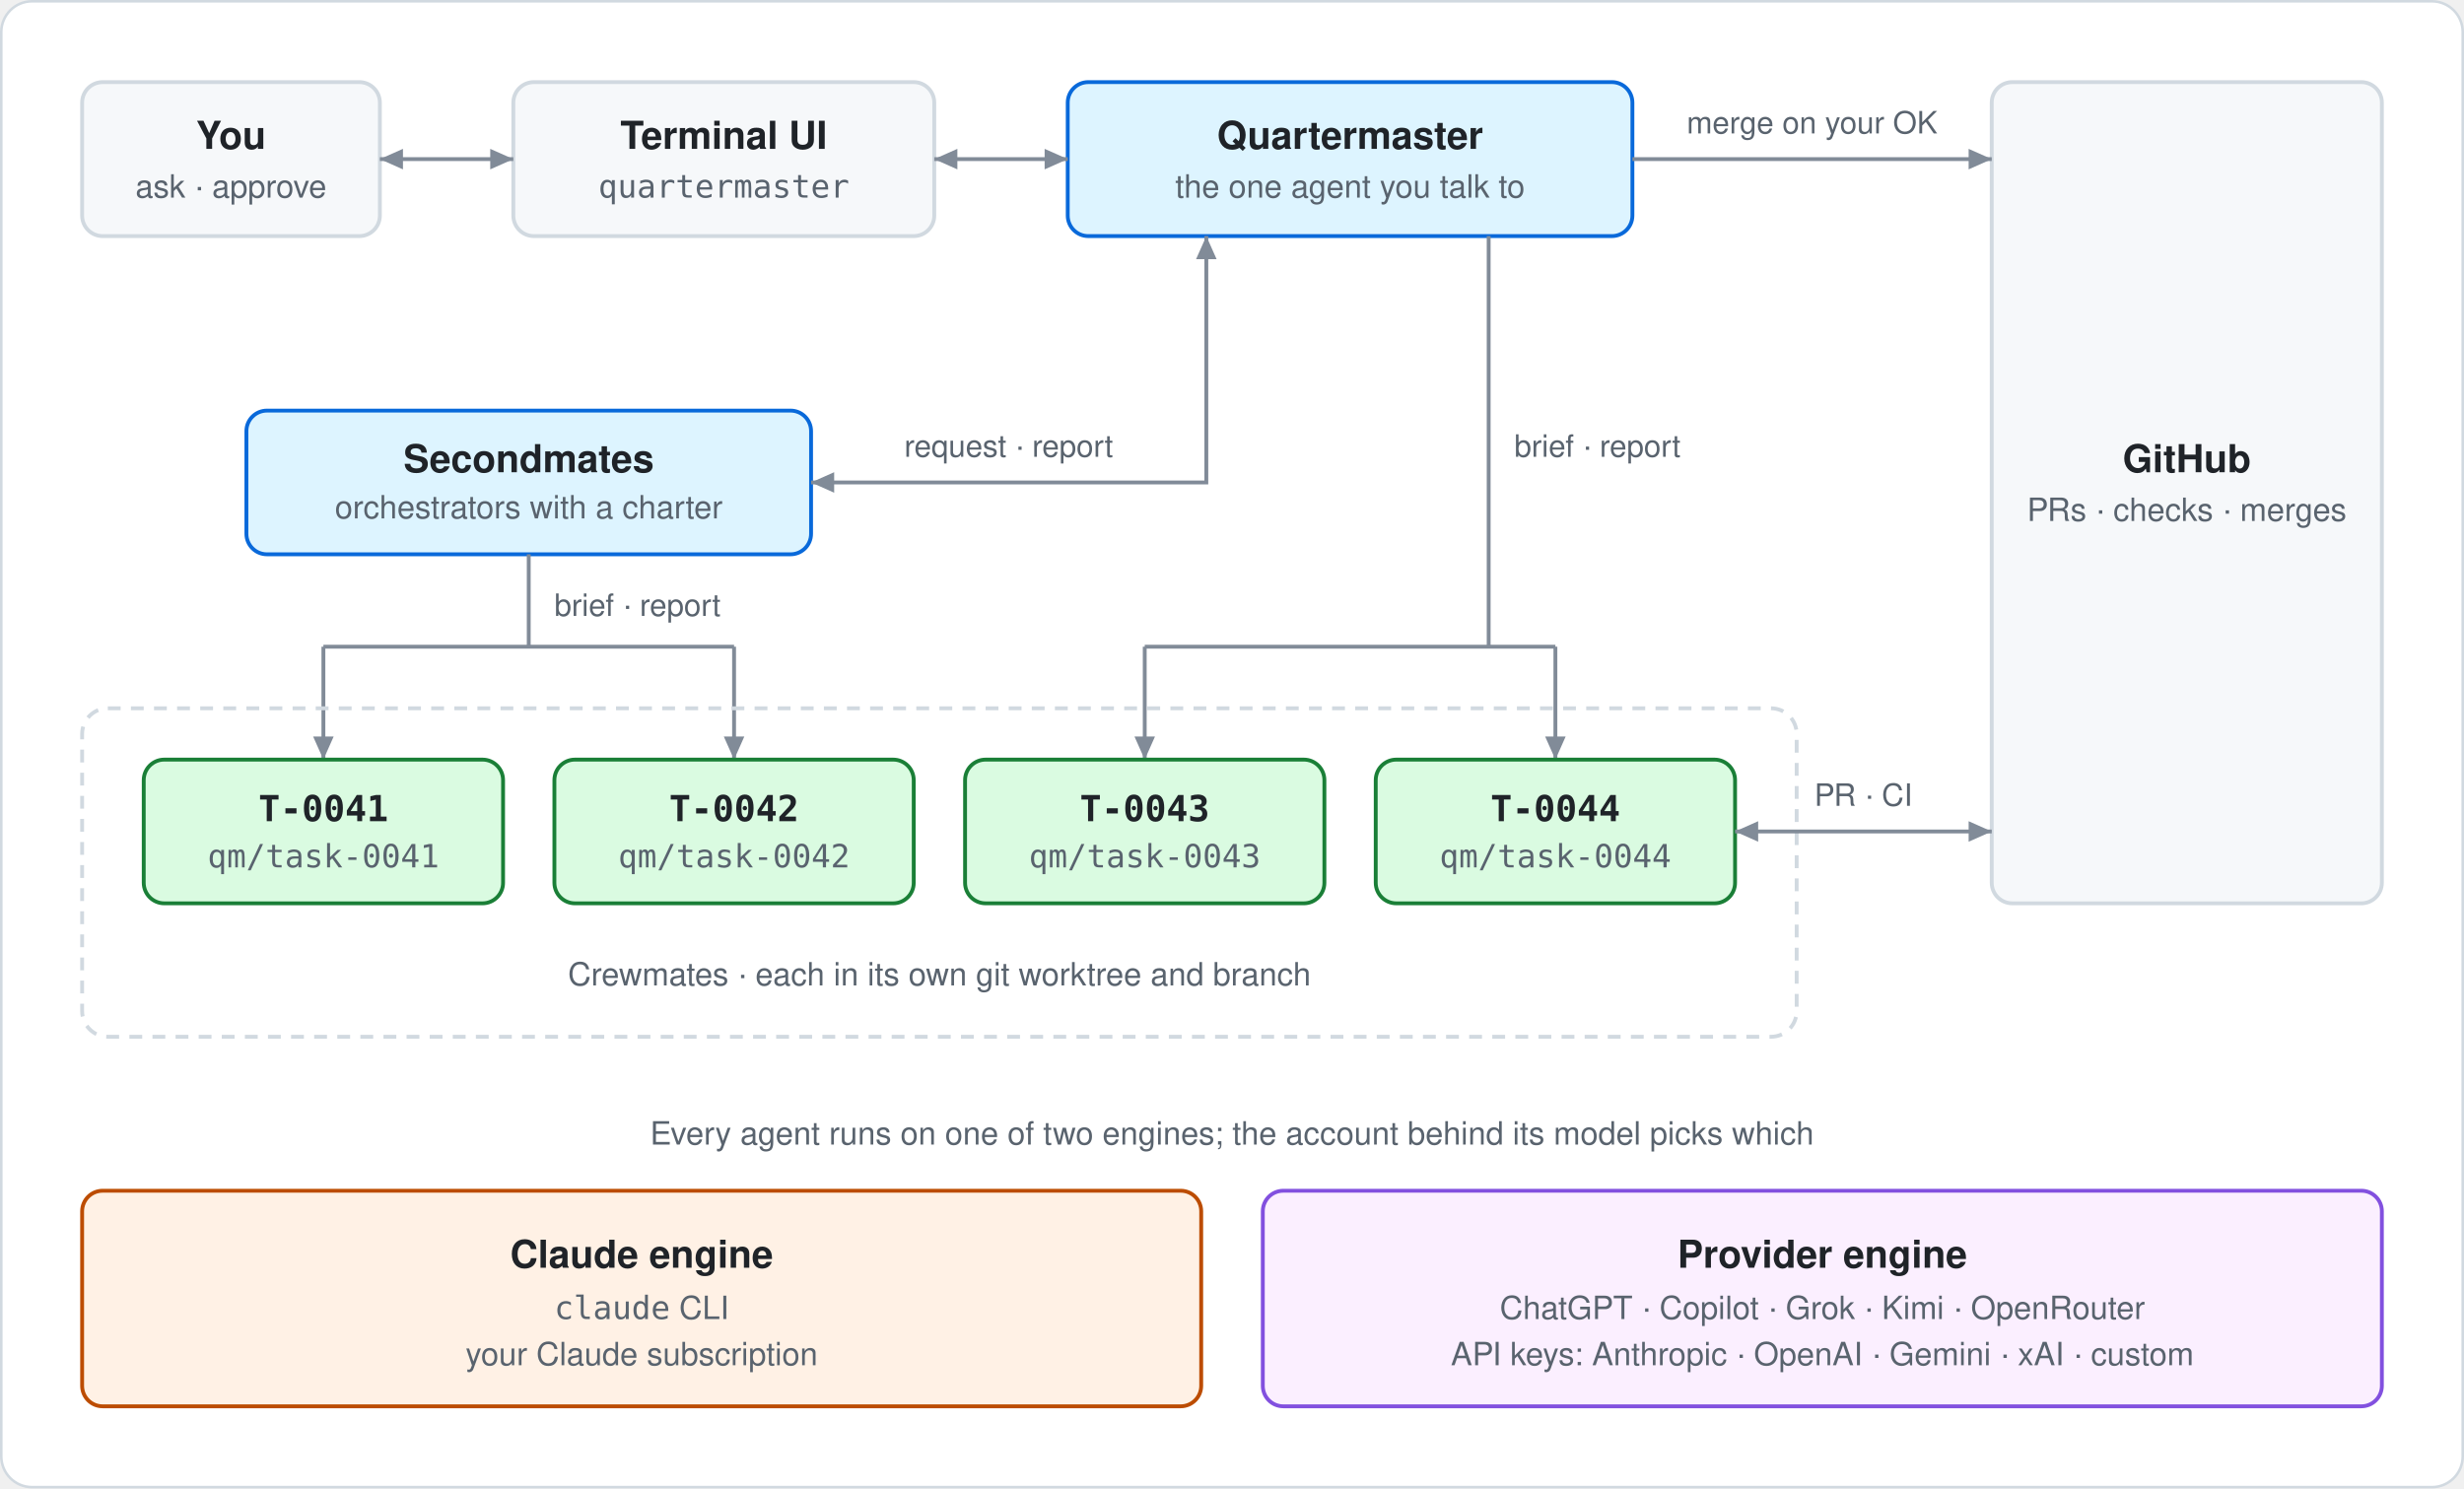
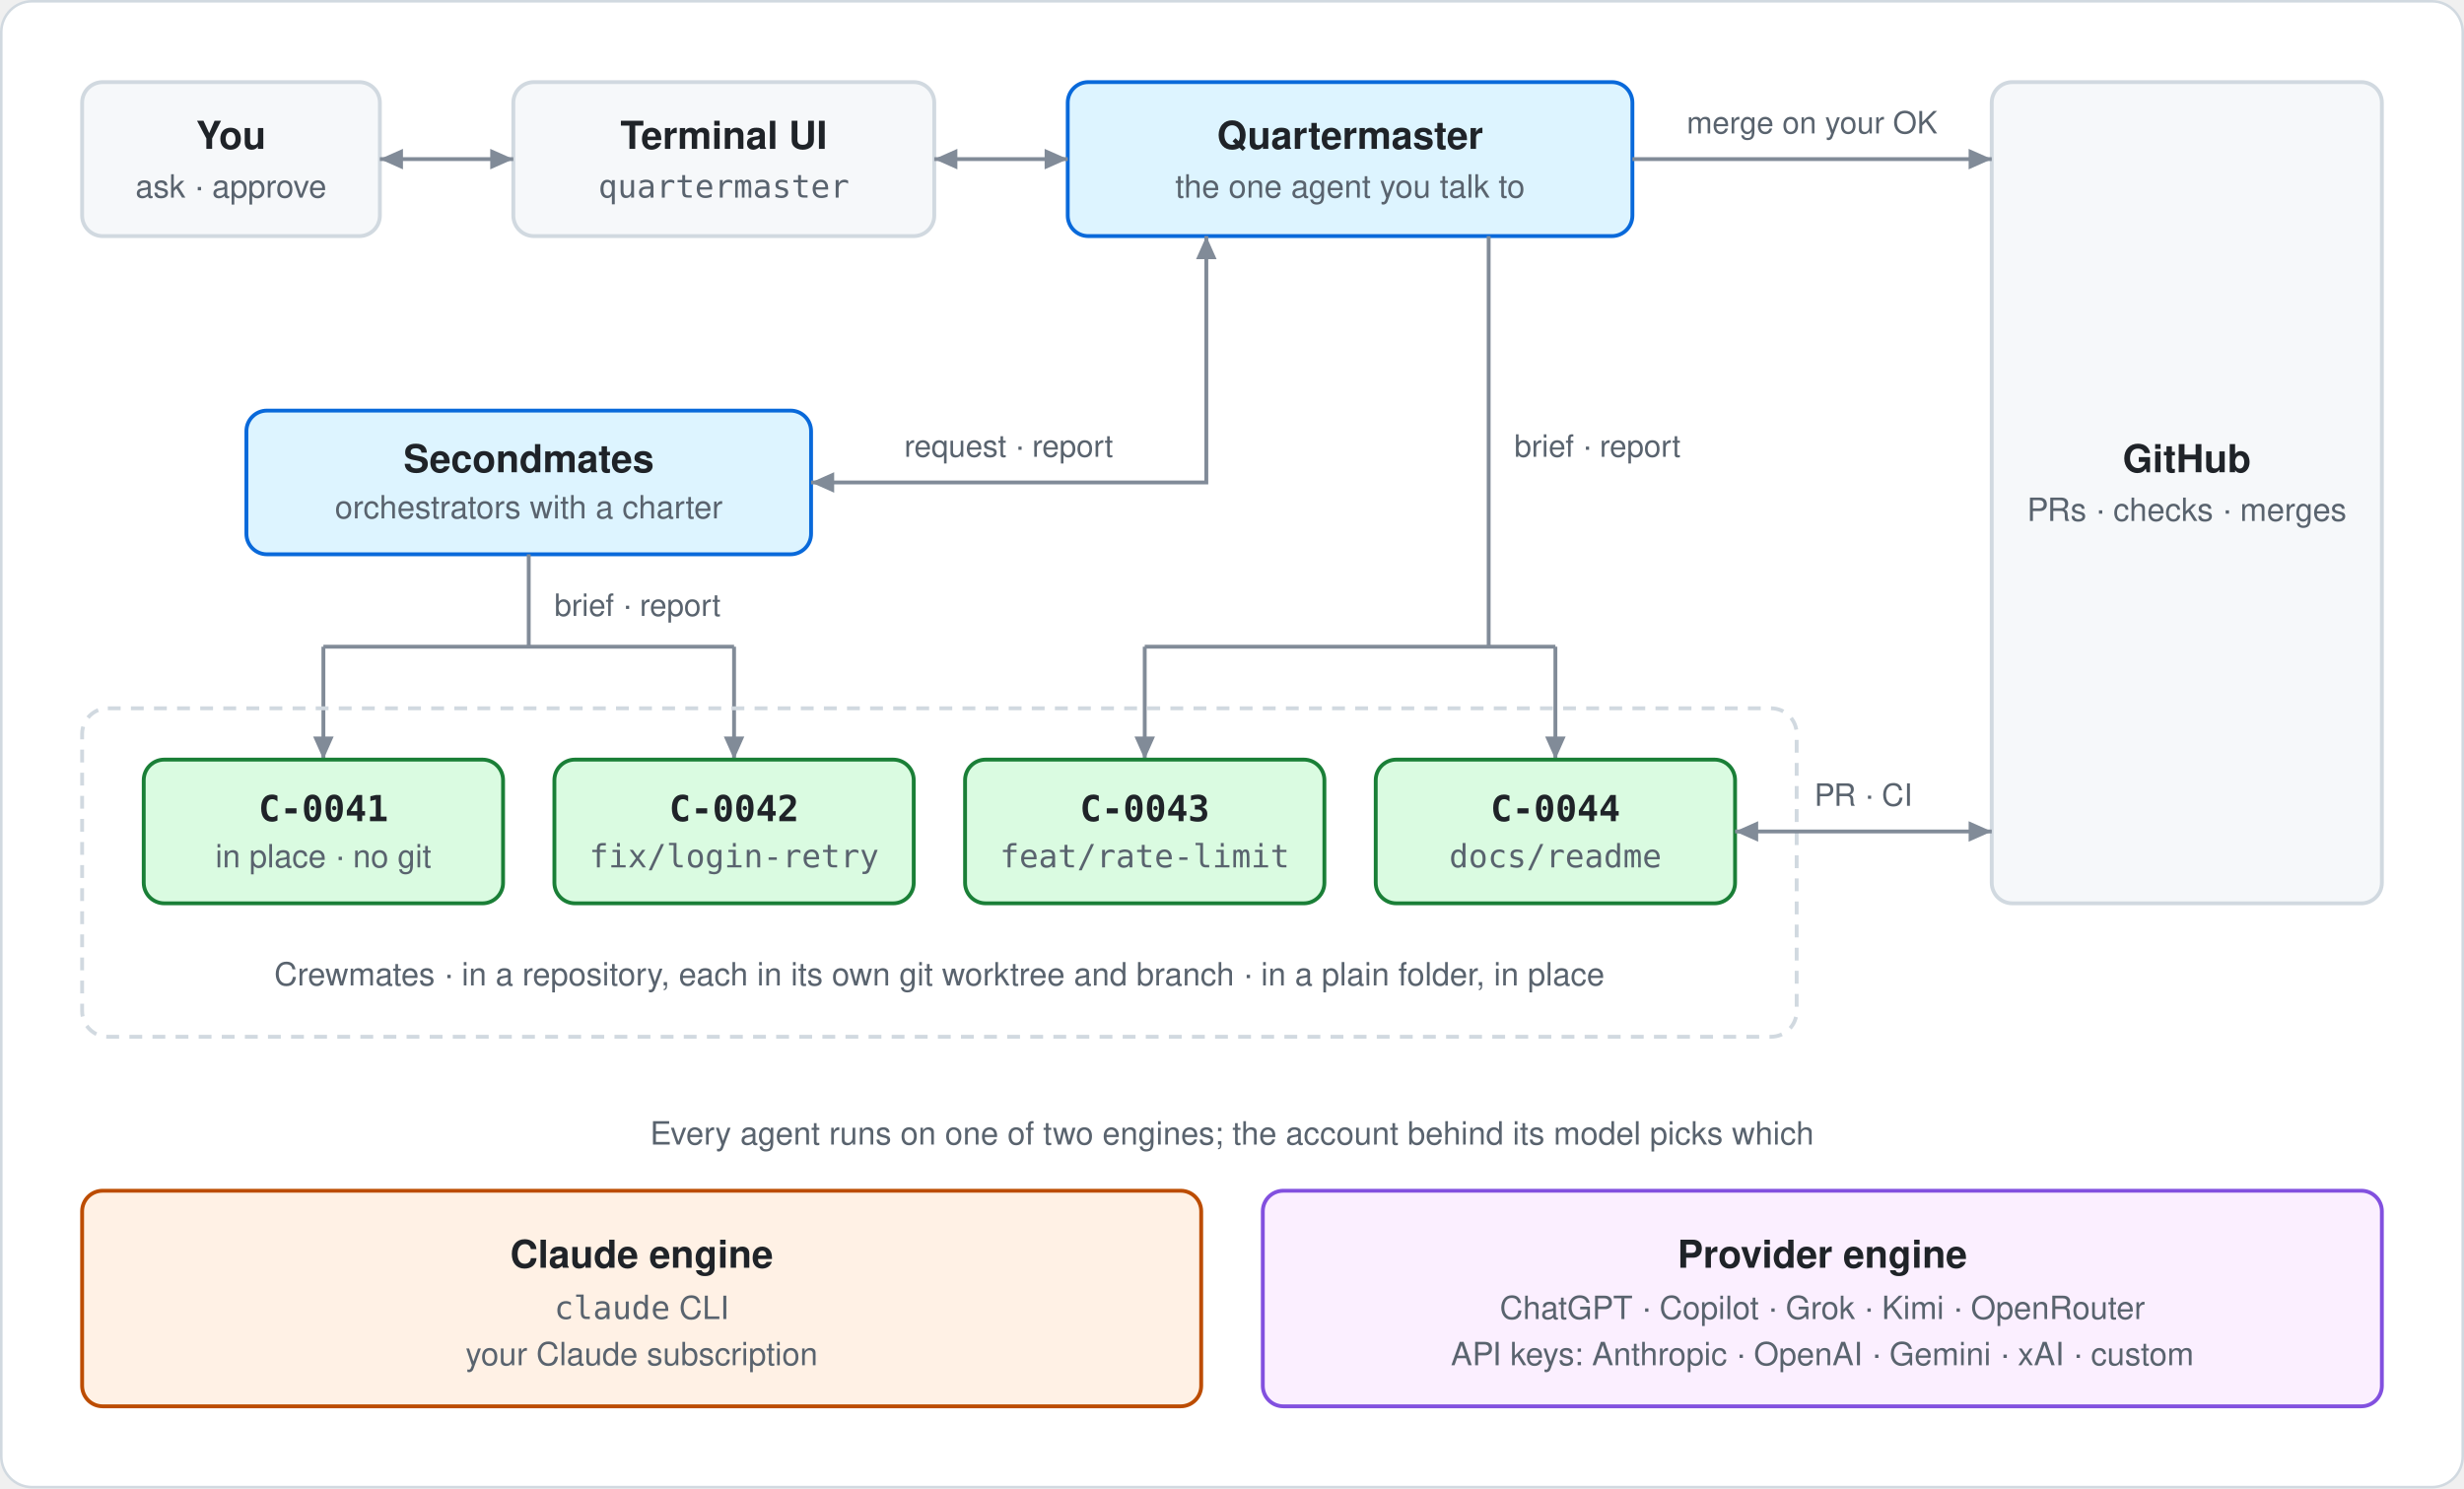
<svg xmlns="http://www.w3.org/2000/svg" width="960" height="580" viewBox="0 0 960 580" role="img" aria-labelledby="title desc">
  <style>
    .bg { fill: #ffffff; stroke: #d1d9e0; }
    .t { fill: #1f2328; font-family: -apple-system, BlinkMacSystemFont, "Segoe UI", Helvetica, Arial, sans-serif; font-size: 15px; font-weight: 600; }
    .s { fill: #59636e; font-family: -apple-system, BlinkMacSystemFont, "Segoe UI", Helvetica, Arial, sans-serif; font-size: 12.5px; font-weight: 400; }
    .l { fill: #59636e; font-family: -apple-system, BlinkMacSystemFont, "Segoe UI", Helvetica, Arial, sans-serif; font-size: 12px; font-weight: 400; }
    .m { font-family: ui-monospace, SFMono-Regular, Menlo, Consolas, monospace; }
    .t.m { font-size: 14px; }
    .n { fill: #f6f8fa; stroke: #d1d9e0; }
    .blue { fill: #ddf4ff; stroke: #0969da; }
    .green { fill: #dafbe1; stroke: #1a7f37; }
    .orange { fill: #fff1e5; stroke: #bc4c00; }
    .purple { fill: #fbefff; stroke: #8250df; }
    .box { stroke-width: 1.5; }
    .grp { fill: none; stroke: #d1d9e0; stroke-width: 1.5; stroke-dasharray: 5 4; }
    .ln { fill: none; stroke: #818b98; stroke-width: 1.5; }
    .ah { fill: #818b98; }
    .gap { fill: none; stroke: #ffffff; stroke-width: 8; }
    @media (prefers-color-scheme: dark) {
      .bg { fill: #0d1117; stroke: #3d444d; }
      .t { fill: #f0f6fc; }
      .s, .l { fill: #9198a1; }
      .n { fill: #151b23; stroke: #3d444d; }
      .blue { fill: #0f2541; stroke: #4493f8; }
      .green { fill: #0f2a1b; stroke: #3fb950; }
      .orange { fill: #2f1b0c; stroke: #db6d28; }
      .purple { fill: #251a3d; stroke: #ab7df8; }
      .grp { stroke: #3d444d; }
      .ln { stroke: #7d8590; }
      .ah { fill: #7d8590; }
      .gap { stroke: #0d1117; }
    }
  </style>
  <defs>
    <marker id="a" viewBox="0 0 10 10" refX="9" refY="5" markerWidth="10" markerHeight="10" markerUnits="userSpaceOnUse" orient="auto-start-reverse">
      <path class="ah" d="M0,1 L9,5 L0,9 Z" />
    </marker>
  </defs>
  <rect class="bg" x="0.5" y="0.5" width="959" height="579" rx="12" />
  <rect class="box n" x="32" y="32" width="116" height="60" rx="8" />
  <text class="t" x="90" y="58" text-anchor="middle">You</text>
  <text class="s" x="90" y="77" text-anchor="middle">ask · approve</text>
  <rect class="box n" x="200" y="32" width="164" height="60" rx="8" />
  <text class="t" x="282" y="58" text-anchor="middle">Terminal UI</text>
  <text class="s m" x="282" y="77" text-anchor="middle">quartermaster</text>
  <rect class="box blue" x="416" y="32" width="220" height="60" rx="8" />
  <text class="t" x="526" y="58" text-anchor="middle">Quartermaster</text>
  <text class="s" x="526" y="77" text-anchor="middle">the one agent you talk to</text>
  <path class="ln" d="M148,62 H200" marker-start="url(#a)" marker-end="url(#a)" />
  <path class="ln" d="M364,62 H416" marker-start="url(#a)" marker-end="url(#a)" />
  <rect class="box blue" x="96" y="160" width="220" height="56" rx="8" />
  <text class="t" x="206" y="184" text-anchor="middle">Secondmates</text>
  <text class="s" x="206" y="202" text-anchor="middle">orchestrators with a charter</text>
  <path class="ln" d="M470,92 V188 H316" marker-start="url(#a)" marker-end="url(#a)" />
  <text class="l" x="393" y="178" text-anchor="middle">request · report</text>
  <path class="ln" d="M206,216 V252" />
  <path class="ln" d="M126,252 H286" />
  <path class="ln" d="M126,252 V296" marker-end="url(#a)" />
  <path class="ln" d="M286,252 V296" marker-end="url(#a)" />
  <path class="ln" d="M580,92 V252" />
  <path class="ln" d="M446,252 H606" />
  <path class="ln" d="M446,252 V296" marker-end="url(#a)" />
  <path class="ln" d="M606,252 V296" marker-end="url(#a)" />
  <text class="l" x="590" y="178">brief · report</text>
  <text class="l" x="216" y="240">brief · report</text>
  <rect class="grp" x="32" y="276" width="668" height="128" rx="10" />
  <rect class="box green" x="56" y="296" width="140" height="56" rx="8" />
-   <text class="t m" x="126" y="320" text-anchor="middle">T-0041</text>
-   <text class="s m" x="126" y="338" text-anchor="middle">qm/task-0041</text>
+   <text class="t m" x="126" y="320" text-anchor="middle">C-0041</text>
+   <text class="s" x="126" y="338" text-anchor="middle">in place · no git</text>
  <rect class="box green" x="216" y="296" width="140" height="56" rx="8" />
-   <text class="t m" x="286" y="320" text-anchor="middle">T-0042</text>
-   <text class="s m" x="286" y="338" text-anchor="middle">qm/task-0042</text>
+   <text class="t m" x="286" y="320" text-anchor="middle">C-0042</text>
+   <text class="s m" x="286" y="338" text-anchor="middle">fix/login-retry</text>
  <rect class="box green" x="376" y="296" width="140" height="56" rx="8" />
-   <text class="t m" x="446" y="320" text-anchor="middle">T-0043</text>
-   <text class="s m" x="446" y="338" text-anchor="middle">qm/task-0043</text>
+   <text class="t m" x="446" y="320" text-anchor="middle">C-0043</text>
+   <text class="s m" x="446" y="338" text-anchor="middle">feat/rate-limit</text>
  <rect class="box green" x="536" y="296" width="140" height="56" rx="8" />
-   <text class="t m" x="606" y="320" text-anchor="middle">T-0044</text>
-   <text class="s m" x="606" y="338" text-anchor="middle">qm/task-0044</text>
-   <text class="s" x="366" y="384" text-anchor="middle">Crewmates · each in its own git worktree and branch</text>
+   <text class="t m" x="606" y="320" text-anchor="middle">C-0044</text>
+   <text class="s m" x="606" y="338" text-anchor="middle">docs/readme</text>
+   <text class="s" x="366" y="384" text-anchor="middle">Crewmates · in a repository, each in its own git worktree and branch · in a plain folder, in place</text>
  <rect class="box n" x="776" y="32" width="152" height="320" rx="8" />
  <text class="t" x="852" y="184" text-anchor="middle">GitHub</text>
  <text class="s" x="852" y="203" text-anchor="middle">PRs · checks · merges</text>
  <path class="ln" d="M636,62 H776" marker-end="url(#a)" />
  <text class="l" x="706" y="52" text-anchor="middle">merge on your OK</text>
  <path class="ln" d="M676,324 H776" marker-start="url(#a)" marker-end="url(#a)" />
  <text class="l" x="726" y="314" text-anchor="middle">PR · CI</text>
  <text class="s" x="480" y="446" text-anchor="middle">Every agent runs on one of two engines; the account behind its model picks which</text>
  <rect class="box orange" x="32" y="464" width="436" height="84" rx="8" />
  <text class="t" x="250" y="494" text-anchor="middle">Claude engine</text>
  <text class="s" x="250" y="514" text-anchor="middle">
    <tspan class="m">claude</tspan> CLI</text>
  <text class="s" x="250" y="532" text-anchor="middle">your Claude subscription</text>
  <rect class="box purple" x="492" y="464" width="436" height="84" rx="8" />
  <text class="t" x="710" y="494" text-anchor="middle">Provider engine</text>
  <text class="s" x="710" y="514" text-anchor="middle">ChatGPT · Copilot · Grok · Kimi · OpenRouter</text>
  <text class="s" x="710" y="532" text-anchor="middle">API keys: Anthropic · OpenAI · Gemini · xAI · custom</text>
</svg>
